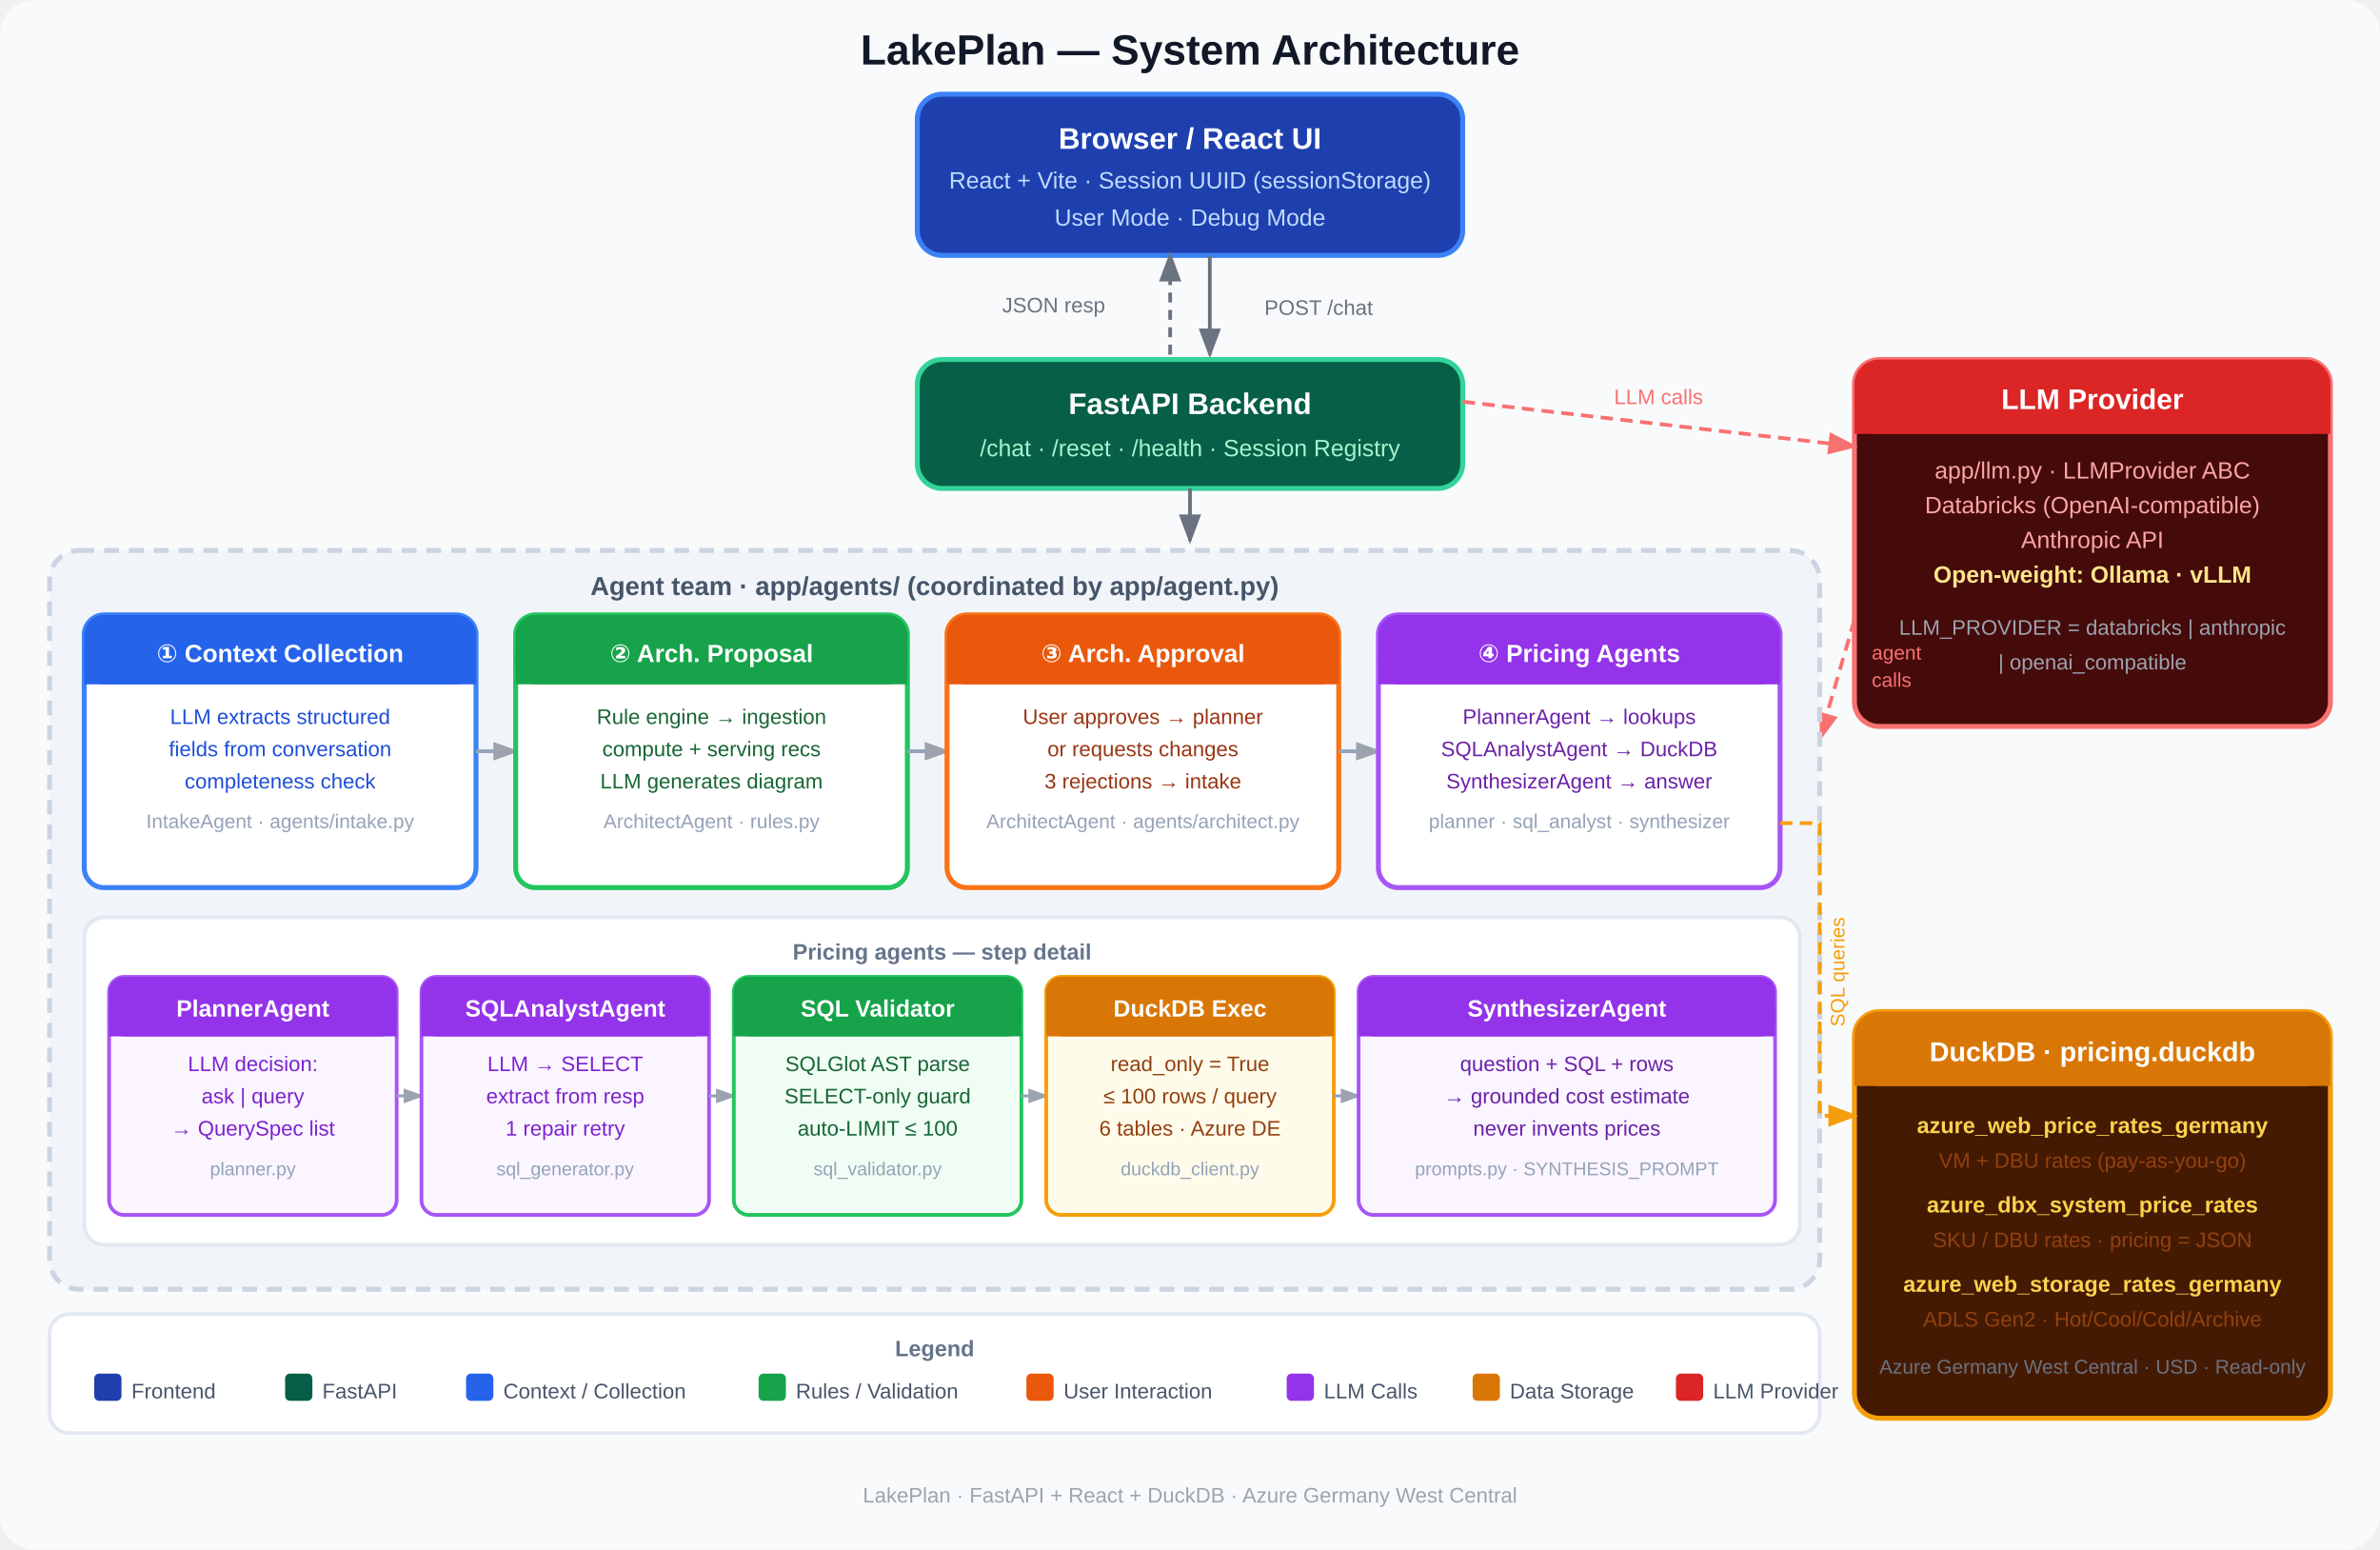
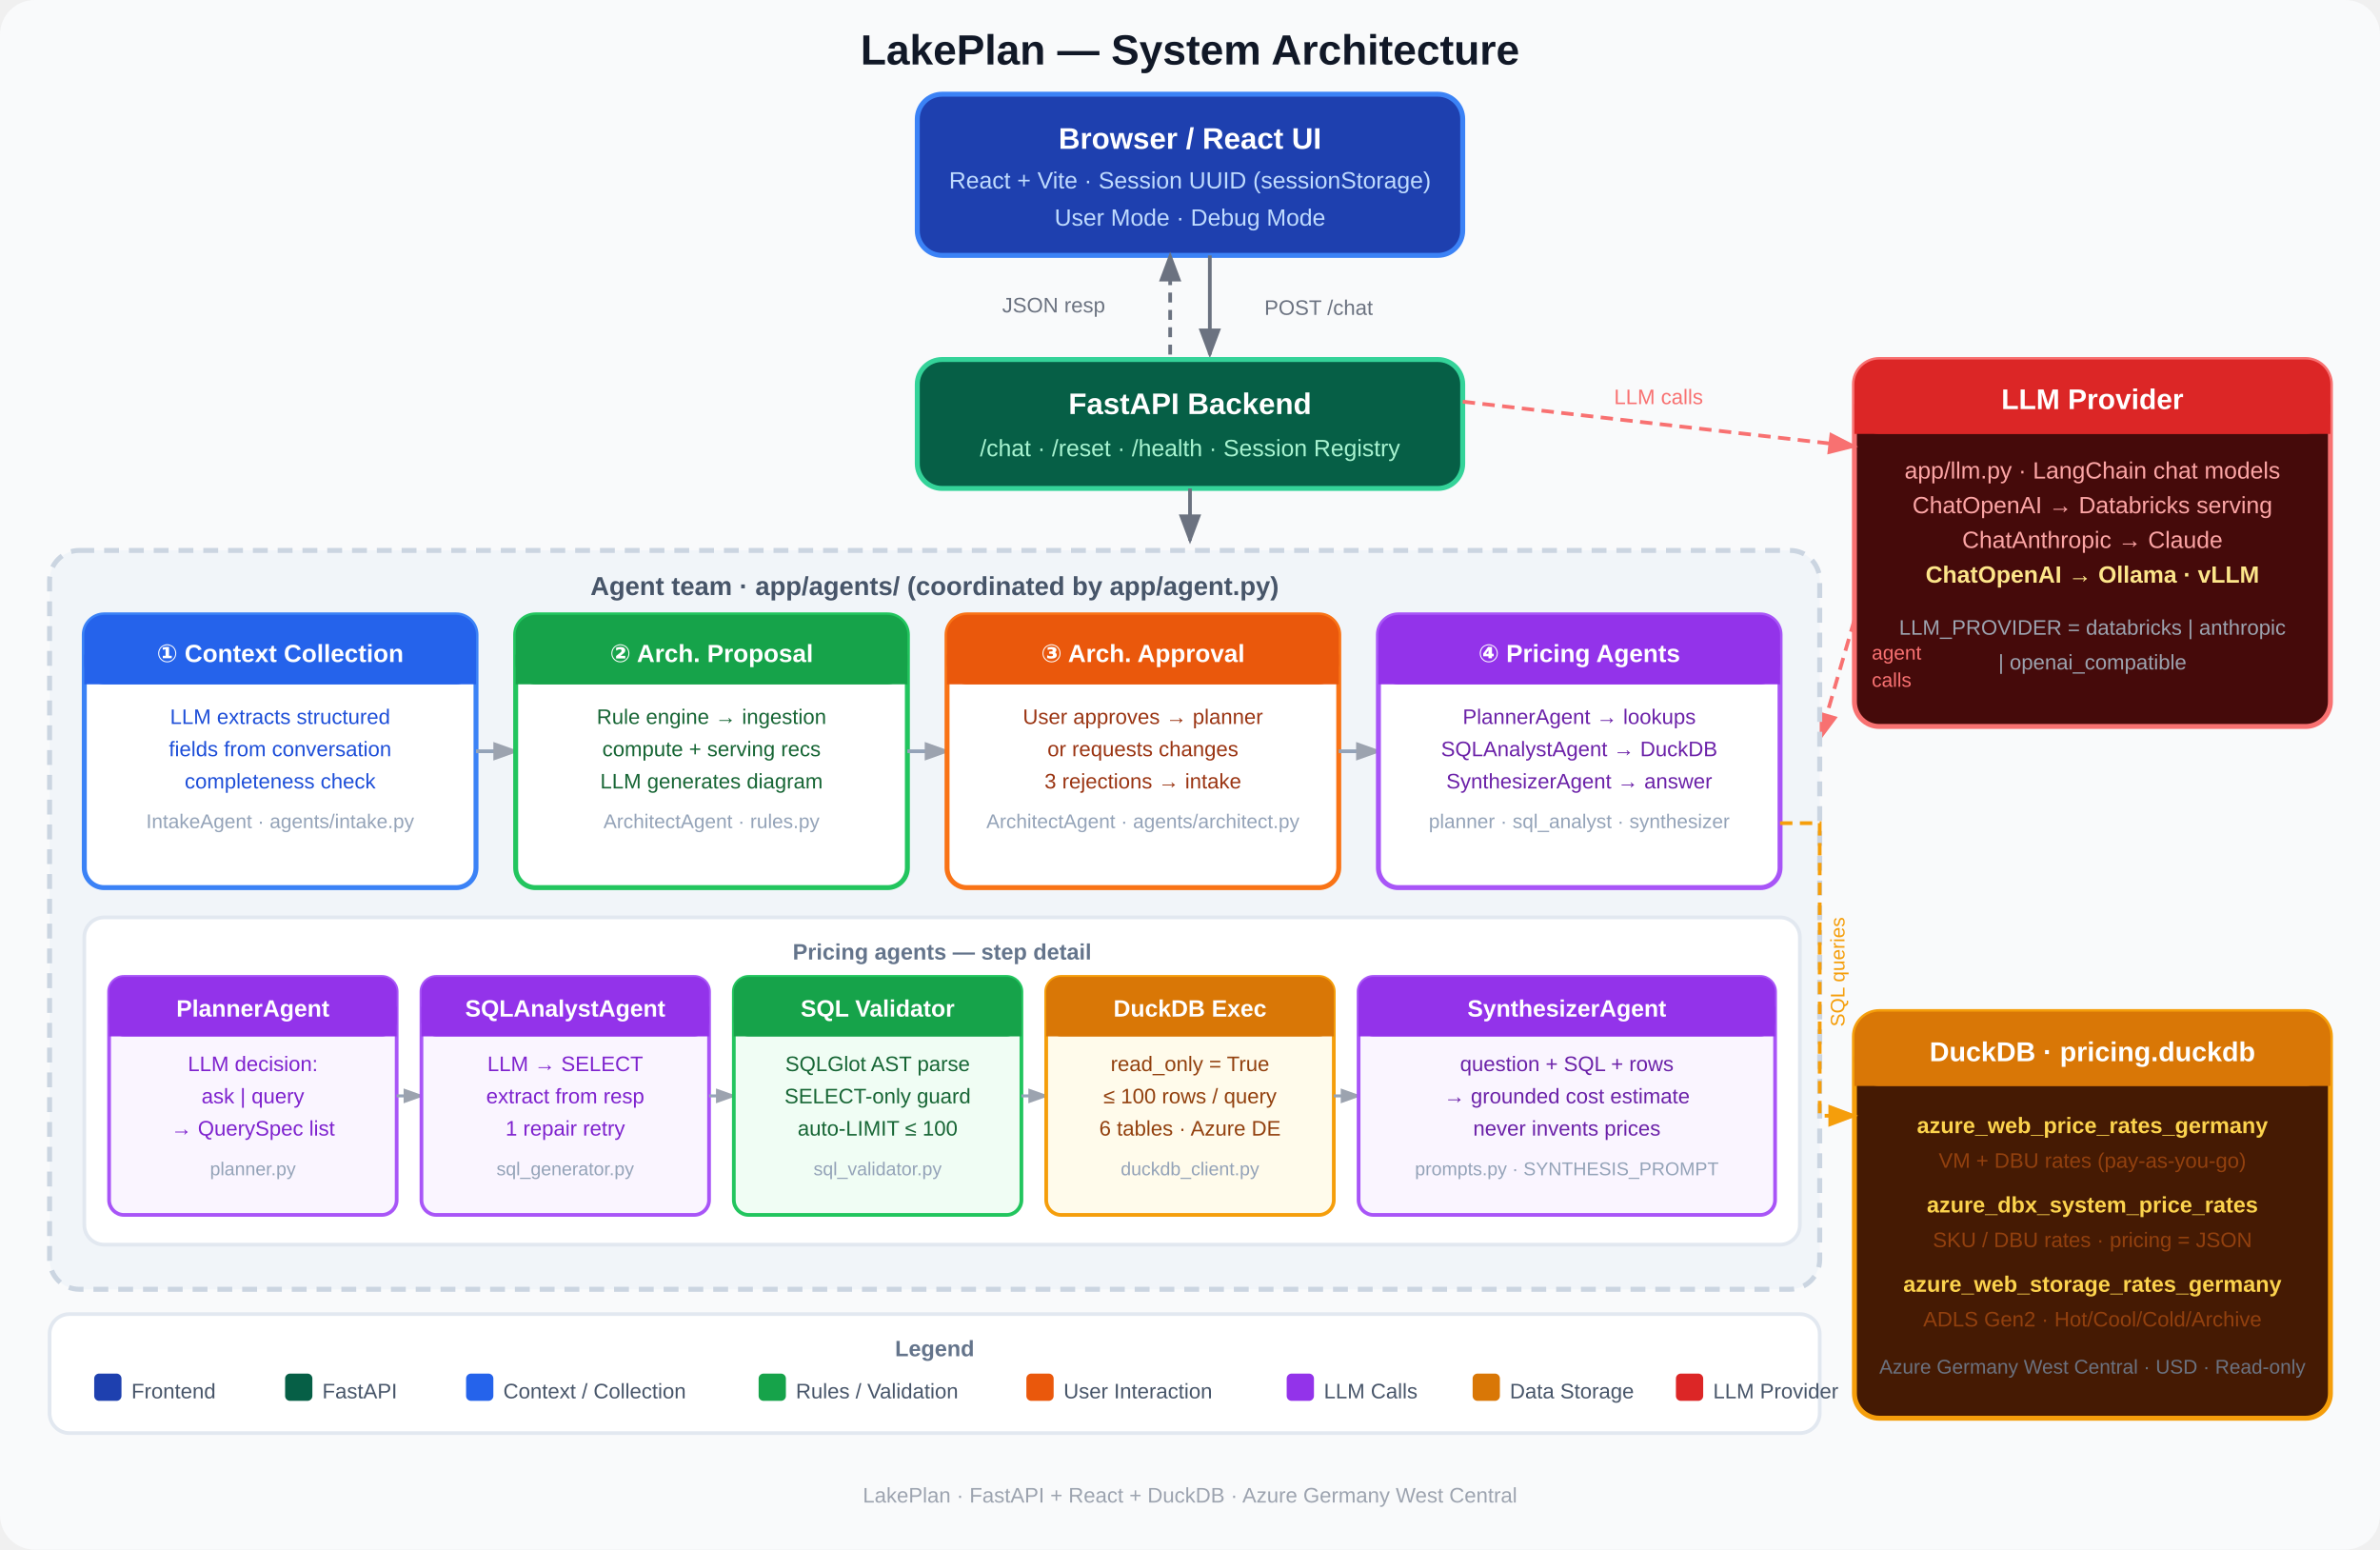
<svg xmlns="http://www.w3.org/2000/svg" viewBox="0 0 960 625" width="960" height="625" font-family="'Segoe UI', Arial, sans-serif">
  <defs>
    <marker id="arr" markerWidth="8" markerHeight="6" refX="7" refY="3" orient="auto">
      <path d="M0,0 L0,6 L8,3 z" fill="#6b7280" />
    </marker>
    <marker id="arrs" markerWidth="7" markerHeight="5" refX="6" refY="2.5" orient="auto">
      <path d="M0,0 L0,5 L7,2.5 z" fill="#9ca3af" />
    </marker>
    <marker id="arrr" markerWidth="8" markerHeight="6" refX="7" refY="3" orient="auto">
      <path d="M0,0 L0,6 L8,3 z" fill="#f87171" />
    </marker>
    <marker id="arry" markerWidth="8" markerHeight="6" refX="7" refY="3" orient="auto">
      <path d="M0,0 L0,6 L8,3 z" fill="#f59e0b" />
    </marker>
  </defs>
  <rect width="960" height="625" fill="#f9fafb" rx="14" />
  <text x="480" y="26" text-anchor="middle" font-size="17" font-weight="700" fill="#111827">LakePlan — System Architecture</text>
  <rect x="370" y="38" width="220" height="65" rx="10" fill="#1e40af" stroke="#3b82f6" stroke-width="2" />
  <text x="480" y="60" text-anchor="middle" font-size="12" font-weight="700" fill="white">Browser / React UI</text>
  <text x="480" y="76" text-anchor="middle" font-size="9.5" fill="#bfdbfe">React + Vite  ·  Session UUID (sessionStorage)</text>
  <text x="480" y="91" text-anchor="middle" font-size="9.5" fill="#bfdbfe">User Mode  ·  Debug Mode</text>
  <line x1="488" y1="103" x2="488" y2="143" stroke="#6b7280" stroke-width="1.5" marker-end="url(#arr)" />
  <text x="510" y="127" font-size="8.5" fill="#6b7280">POST /chat</text>
  <line x1="472" y1="143" x2="472" y2="103" stroke="#6b7280" stroke-width="1.5" stroke-dasharray="4,3" marker-end="url(#arr)" />
  <text x="425" y="126" text-anchor="middle" font-size="8.5" fill="#6b7280">JSON resp</text>
  <rect x="370" y="145" width="220" height="52" rx="10" fill="#065f46" stroke="#34d399" stroke-width="2" />
  <text x="480" y="167" text-anchor="middle" font-size="12" font-weight="700" fill="white">FastAPI Backend</text>
  <text x="480" y="184" text-anchor="middle" font-size="9.5" fill="#a7f3d0">/chat · /reset · /health · Session Registry</text>
  <line x1="480" y1="197" x2="480" y2="218" stroke="#6b7280" stroke-width="1.5" marker-end="url(#arr)" />
  <rect x="748" y="145" width="192" height="148" rx="10" fill="#450a0a" stroke="#f87171" stroke-width="2" />
  <rect x="748" y="145" width="192" height="30" rx="10" fill="#dc2626" />
  <rect x="748" y="163" width="192" height="12" fill="#dc2626" />
  <text x="844" y="165" text-anchor="middle" font-size="11.5" font-weight="700" fill="white">LLM Provider</text>
-   <text x="844" y="193" text-anchor="middle" font-size="9.5" fill="#fca5a5">app/llm.py  ·  LLMProvider ABC</text>
-   <text x="844" y="207" text-anchor="middle" font-size="9.5" fill="#fca5a5">Databricks (OpenAI-compatible)</text>
-   <text x="844" y="221" text-anchor="middle" font-size="9.5" fill="#fca5a5">Anthropic API</text>
-   <text x="844" y="235" text-anchor="middle" font-size="9.5" font-weight="600" fill="#fde68a">Open-weight: Ollama · vLLM</text>
+   <text x="844" y="193" text-anchor="middle" font-size="9.5" fill="#fca5a5">app/llm.py  ·  LangChain chat models</text>
+   <text x="844" y="207" text-anchor="middle" font-size="9.5" fill="#fca5a5">ChatOpenAI → Databricks serving</text>
+   <text x="844" y="221" text-anchor="middle" font-size="9.5" fill="#fca5a5">ChatAnthropic → Claude</text>
+   <text x="844" y="235" text-anchor="middle" font-size="9.5" font-weight="600" fill="#fde68a">ChatOpenAI → Ollama · vLLM</text>
  <text x="844" y="256" text-anchor="middle" font-size="8.5" fill="#9ca3af">LLM_PROVIDER = databricks | anthropic</text>
  <text x="844" y="270" text-anchor="middle" font-size="8.5" fill="#9ca3af">| openai_compatible</text>
  <line x1="590" y1="162" x2="748" y2="180" stroke="#f87171" stroke-width="1.5" stroke-dasharray="5,3" marker-end="url(#arrr)" />
  <text x="669" y="163" text-anchor="middle" font-size="8.5" fill="#f87171">LLM calls</text>
  <line x1="748" y1="250" x2="734" y2="298" stroke="#f87171" stroke-width="1.5" stroke-dasharray="5,3" marker-end="url(#arrr)" />
  <text x="755" y="266" font-size="8" fill="#f87171">agent</text>
  <text x="755" y="277" font-size="8" fill="#f87171">calls</text>
  <rect x="20" y="222" width="714" height="298" rx="12" fill="#f1f5f9" stroke="#cbd5e1" stroke-width="2" stroke-dasharray="6,4" />
  <text x="377" y="240" text-anchor="middle" font-size="10.5" font-weight="600" fill="#475569">Agent team · app/agents/ (coordinated by app/agent.py)</text>
  <rect x="34" y="248" width="158" height="110" rx="8" fill="white" stroke="#3b82f6" stroke-width="2" />
  <rect x="34" y="248" width="158" height="28" rx="8" fill="#2563eb" />
  <rect x="34" y="264" width="158" height="12" fill="#2563eb" />
  <text x="113" y="267" text-anchor="middle" font-size="10" font-weight="700" fill="white">① Context Collection</text>
  <text x="113" y="292" text-anchor="middle" font-size="8.5" fill="#1d4ed8">LLM extracts structured</text>
  <text x="113" y="305" text-anchor="middle" font-size="8.5" fill="#1d4ed8">fields from conversation</text>
  <text x="113" y="318" text-anchor="middle" font-size="8.5" fill="#1d4ed8">completeness check</text>
  <text x="113" y="334" text-anchor="middle" font-size="8" fill="#94a3b8">IntakeAgent · agents/intake.py</text>
  <line x1="192" y1="303" x2="208" y2="303" stroke="#94a3b8" stroke-width="1.5" marker-end="url(#arrs)" />
  <rect x="208" y="248" width="158" height="110" rx="8" fill="white" stroke="#22c55e" stroke-width="2" />
  <rect x="208" y="248" width="158" height="28" rx="8" fill="#16a34a" />
  <rect x="208" y="264" width="158" height="12" fill="#16a34a" />
  <text x="287" y="267" text-anchor="middle" font-size="10" font-weight="700" fill="white">② Arch. Proposal</text>
  <text x="287" y="292" text-anchor="middle" font-size="8.5" fill="#166534">Rule engine → ingestion</text>
  <text x="287" y="305" text-anchor="middle" font-size="8.5" fill="#166534">compute + serving recs</text>
  <text x="287" y="318" text-anchor="middle" font-size="8.5" fill="#166534">LLM generates diagram</text>
  <text x="287" y="334" text-anchor="middle" font-size="8" fill="#94a3b8">ArchitectAgent · rules.py</text>
  <line x1="366" y1="303" x2="382" y2="303" stroke="#94a3b8" stroke-width="1.5" marker-end="url(#arrs)" />
  <rect x="382" y="248" width="158" height="110" rx="8" fill="white" stroke="#f97316" stroke-width="2" />
  <rect x="382" y="248" width="158" height="28" rx="8" fill="#ea580c" />
  <rect x="382" y="264" width="158" height="12" fill="#ea580c" />
  <text x="461" y="267" text-anchor="middle" font-size="10" font-weight="700" fill="white">③ Arch. Approval</text>
  <text x="461" y="292" text-anchor="middle" font-size="8.5" fill="#9a3412">User approves → planner</text>
  <text x="461" y="305" text-anchor="middle" font-size="8.5" fill="#9a3412">or requests changes</text>
  <text x="461" y="318" text-anchor="middle" font-size="8.5" fill="#9a3412">3 rejections → intake</text>
  <text x="461" y="334" text-anchor="middle" font-size="8" fill="#94a3b8">ArchitectAgent · agents/architect.py</text>
  <line x1="540" y1="303" x2="556" y2="303" stroke="#94a3b8" stroke-width="1.5" marker-end="url(#arrs)" />
  <rect x="556" y="248" width="162" height="110" rx="8" fill="white" stroke="#a855f7" stroke-width="2" />
  <rect x="556" y="248" width="162" height="28" rx="8" fill="#9333ea" />
  <rect x="556" y="264" width="162" height="12" fill="#9333ea" />
  <text x="637" y="267" text-anchor="middle" font-size="10" font-weight="700" fill="white">④ Pricing Agents</text>
  <text x="637" y="292" text-anchor="middle" font-size="8.5" fill="#6b21a8">PlannerAgent → lookups</text>
  <text x="637" y="305" text-anchor="middle" font-size="8.5" fill="#6b21a8">SQLAnalystAgent → DuckDB</text>
  <text x="637" y="318" text-anchor="middle" font-size="8.5" fill="#6b21a8">SynthesizerAgent → answer</text>
  <text x="637" y="334" text-anchor="middle" font-size="8" fill="#94a3b8">planner · sql_analyst · synthesizer</text>
  <rect x="34" y="370" width="692" height="132" rx="8" fill="white" stroke="#e2e8f0" stroke-width="1.5" />
  <text x="380" y="387" text-anchor="middle" font-size="9" font-weight="600" fill="#64748b">Pricing agents — step detail</text>
  <rect x="44" y="394" width="116" height="96" rx="6" fill="#faf5ff" stroke="#a855f7" stroke-width="1.5" />
  <rect x="44" y="394" width="116" height="24" rx="6" fill="#9333ea" />
  <rect x="44" y="406" width="116" height="12" fill="#9333ea" />
  <text x="102" y="410" text-anchor="middle" font-size="9.5" font-weight="700" fill="white">PlannerAgent</text>
  <text x="102" y="432" text-anchor="middle" font-size="8.5" fill="#7e22ce">LLM decision:</text>
  <text x="102" y="445" text-anchor="middle" font-size="8.5" fill="#7e22ce">ask | query</text>
  <text x="102" y="458" text-anchor="middle" font-size="8.5" fill="#7e22ce">→ QuerySpec list</text>
  <text x="102" y="474" text-anchor="middle" font-size="7.5" fill="#94a3b8">planner.py</text>
  <line x1="160" y1="442" x2="170" y2="442" stroke="#94a3b8" stroke-width="1.2" marker-end="url(#arrs)" />
  <rect x="170" y="394" width="116" height="96" rx="6" fill="#faf5ff" stroke="#a855f7" stroke-width="1.5" />
  <rect x="170" y="394" width="116" height="24" rx="6" fill="#9333ea" />
  <rect x="170" y="406" width="116" height="12" fill="#9333ea" />
  <text x="228" y="410" text-anchor="middle" font-size="9.5" font-weight="700" fill="white">SQLAnalystAgent</text>
  <text x="228" y="432" text-anchor="middle" font-size="8.5" fill="#7e22ce">LLM → SELECT</text>
  <text x="228" y="445" text-anchor="middle" font-size="8.5" fill="#7e22ce">extract from resp</text>
  <text x="228" y="458" text-anchor="middle" font-size="8.5" fill="#7e22ce">1 repair retry</text>
  <text x="228" y="474" text-anchor="middle" font-size="7.5" fill="#94a3b8">sql_generator.py</text>
  <line x1="286" y1="442" x2="296" y2="442" stroke="#94a3b8" stroke-width="1.2" marker-end="url(#arrs)" />
  <rect x="296" y="394" width="116" height="96" rx="6" fill="#f0fdf4" stroke="#22c55e" stroke-width="1.5" />
  <rect x="296" y="394" width="116" height="24" rx="6" fill="#16a34a" />
  <rect x="296" y="406" width="116" height="12" fill="#16a34a" />
  <text x="354" y="410" text-anchor="middle" font-size="9.5" font-weight="700" fill="white">SQL Validator</text>
  <text x="354" y="432" text-anchor="middle" font-size="8.5" fill="#166534">SQLGlot AST parse</text>
  <text x="354" y="445" text-anchor="middle" font-size="8.5" fill="#166534">SELECT-only guard</text>
  <text x="354" y="458" text-anchor="middle" font-size="8.5" fill="#166534">auto-LIMIT ≤ 100</text>
  <text x="354" y="474" text-anchor="middle" font-size="7.5" fill="#94a3b8">sql_validator.py</text>
  <line x1="412" y1="442" x2="422" y2="442" stroke="#94a3b8" stroke-width="1.2" marker-end="url(#arrs)" />
  <rect x="422" y="394" width="116" height="96" rx="6" fill="#fffbeb" stroke="#f59e0b" stroke-width="1.5" />
  <rect x="422" y="394" width="116" height="24" rx="6" fill="#d97706" />
  <rect x="422" y="406" width="116" height="12" fill="#d97706" />
  <text x="480" y="410" text-anchor="middle" font-size="9.5" font-weight="700" fill="white">DuckDB Exec</text>
  <text x="480" y="432" text-anchor="middle" font-size="8.5" fill="#92400e">read_only = True</text>
  <text x="480" y="445" text-anchor="middle" font-size="8.5" fill="#92400e">≤ 100 rows / query</text>
  <text x="480" y="458" text-anchor="middle" font-size="8.5" fill="#92400e">6 tables · Azure DE</text>
  <text x="480" y="474" text-anchor="middle" font-size="7.5" fill="#94a3b8">duckdb_client.py</text>
  <line x1="538" y1="442" x2="548" y2="442" stroke="#94a3b8" stroke-width="1.2" marker-end="url(#arrs)" />
  <rect x="548" y="394" width="168" height="96" rx="6" fill="#faf5ff" stroke="#a855f7" stroke-width="1.5" />
  <rect x="548" y="394" width="168" height="24" rx="6" fill="#9333ea" />
  <rect x="548" y="406" width="168" height="12" fill="#9333ea" />
  <text x="632" y="410" text-anchor="middle" font-size="9.5" font-weight="700" fill="white">SynthesizerAgent</text>
  <text x="632" y="432" text-anchor="middle" font-size="8.5" fill="#6b21a8">question + SQL + rows</text>
  <text x="632" y="445" text-anchor="middle" font-size="8.5" fill="#6b21a8">→ grounded cost estimate</text>
  <text x="632" y="458" text-anchor="middle" font-size="8.5" fill="#6b21a8">never invents prices</text>
  <text x="632" y="474" text-anchor="middle" font-size="7.5" fill="#94a3b8">prompts.py · SYNTHESIS_PROMPT</text>
  <rect x="748" y="408" width="192" height="164" rx="10" fill="#451a03" stroke="#f59e0b" stroke-width="2" />
  <rect x="748" y="408" width="192" height="30" rx="10" fill="#d97706" />
  <rect x="748" y="426" width="192" height="12" fill="#d97706" />
  <text x="844" y="428" text-anchor="middle" font-size="11" font-weight="700" fill="white">DuckDB · pricing.duckdb</text>
  <text x="844" y="457" text-anchor="middle" font-size="9" font-weight="600" fill="#fcd34d">azure_web_price_rates_germany</text>
  <text x="844" y="471" text-anchor="middle" font-size="8.5" fill="#92400e">VM + DBU rates (pay-as-you-go)</text>
  <text x="844" y="489" text-anchor="middle" font-size="9" font-weight="600" fill="#fcd34d">azure_dbx_system_price_rates</text>
  <text x="844" y="503" text-anchor="middle" font-size="8.5" fill="#92400e">SKU / DBU rates · pricing = JSON</text>
  <text x="844" y="521" text-anchor="middle" font-size="9" font-weight="600" fill="#fcd34d">azure_web_storage_rates_germany</text>
  <text x="844" y="535" text-anchor="middle" font-size="8.5" fill="#92400e">ADLS Gen2 · Hot/Cool/Cold/Archive</text>
  <text x="844" y="554" text-anchor="middle" font-size="8" fill="#6b7280">Azure Germany West Central · USD · Read-only</text>
  <polyline points="718,332 734,332 734,450 748,450" fill="none" stroke="#f59e0b" stroke-width="1.5" stroke-dasharray="5,3" marker-end="url(#arry)" />
  <text x="744" y="392" text-anchor="middle" font-size="8" fill="#f59e0b" transform="rotate(-90, 744, 392)">SQL queries</text>
  <rect x="20" y="530" width="714" height="48" rx="8" fill="white" stroke="#e2e8f0" stroke-width="1.5" />
  <text x="377" y="547" text-anchor="middle" font-size="9" font-weight="600" fill="#64748b">Legend</text>
  <rect x="38" y="554" width="11" height="11" rx="2" fill="#1e40af" />
  <text x="53" y="564" font-size="8.5" fill="#475569">Frontend</text>
  <rect x="115" y="554" width="11" height="11" rx="2" fill="#065f46" />
  <text x="130" y="564" font-size="8.5" fill="#475569">FastAPI</text>
  <rect x="188" y="554" width="11" height="11" rx="2" fill="#2563eb" />
  <text x="203" y="564" font-size="8.5" fill="#475569">Context / Collection</text>
  <rect x="306" y="554" width="11" height="11" rx="2" fill="#16a34a" />
  <text x="321" y="564" font-size="8.5" fill="#475569">Rules / Validation</text>
  <rect x="414" y="554" width="11" height="11" rx="2" fill="#ea580c" />
  <text x="429" y="564" font-size="8.5" fill="#475569">User Interaction</text>
  <rect x="519" y="554" width="11" height="11" rx="2" fill="#9333ea" />
  <text x="534" y="564" font-size="8.5" fill="#475569">LLM Calls</text>
  <rect x="594" y="554" width="11" height="11" rx="2" fill="#d97706" />
  <text x="609" y="564" font-size="8.5" fill="#475569">Data Storage</text>
  <rect x="676" y="554" width="11" height="11" rx="2" fill="#dc2626" />
  <text x="691" y="564" font-size="8.5" fill="#475569">LLM Provider</text>
  <text x="480" y="606" text-anchor="middle" font-size="8.5" fill="#9ca3af">LakePlan · FastAPI + React + DuckDB · Azure Germany West Central</text>
</svg>
